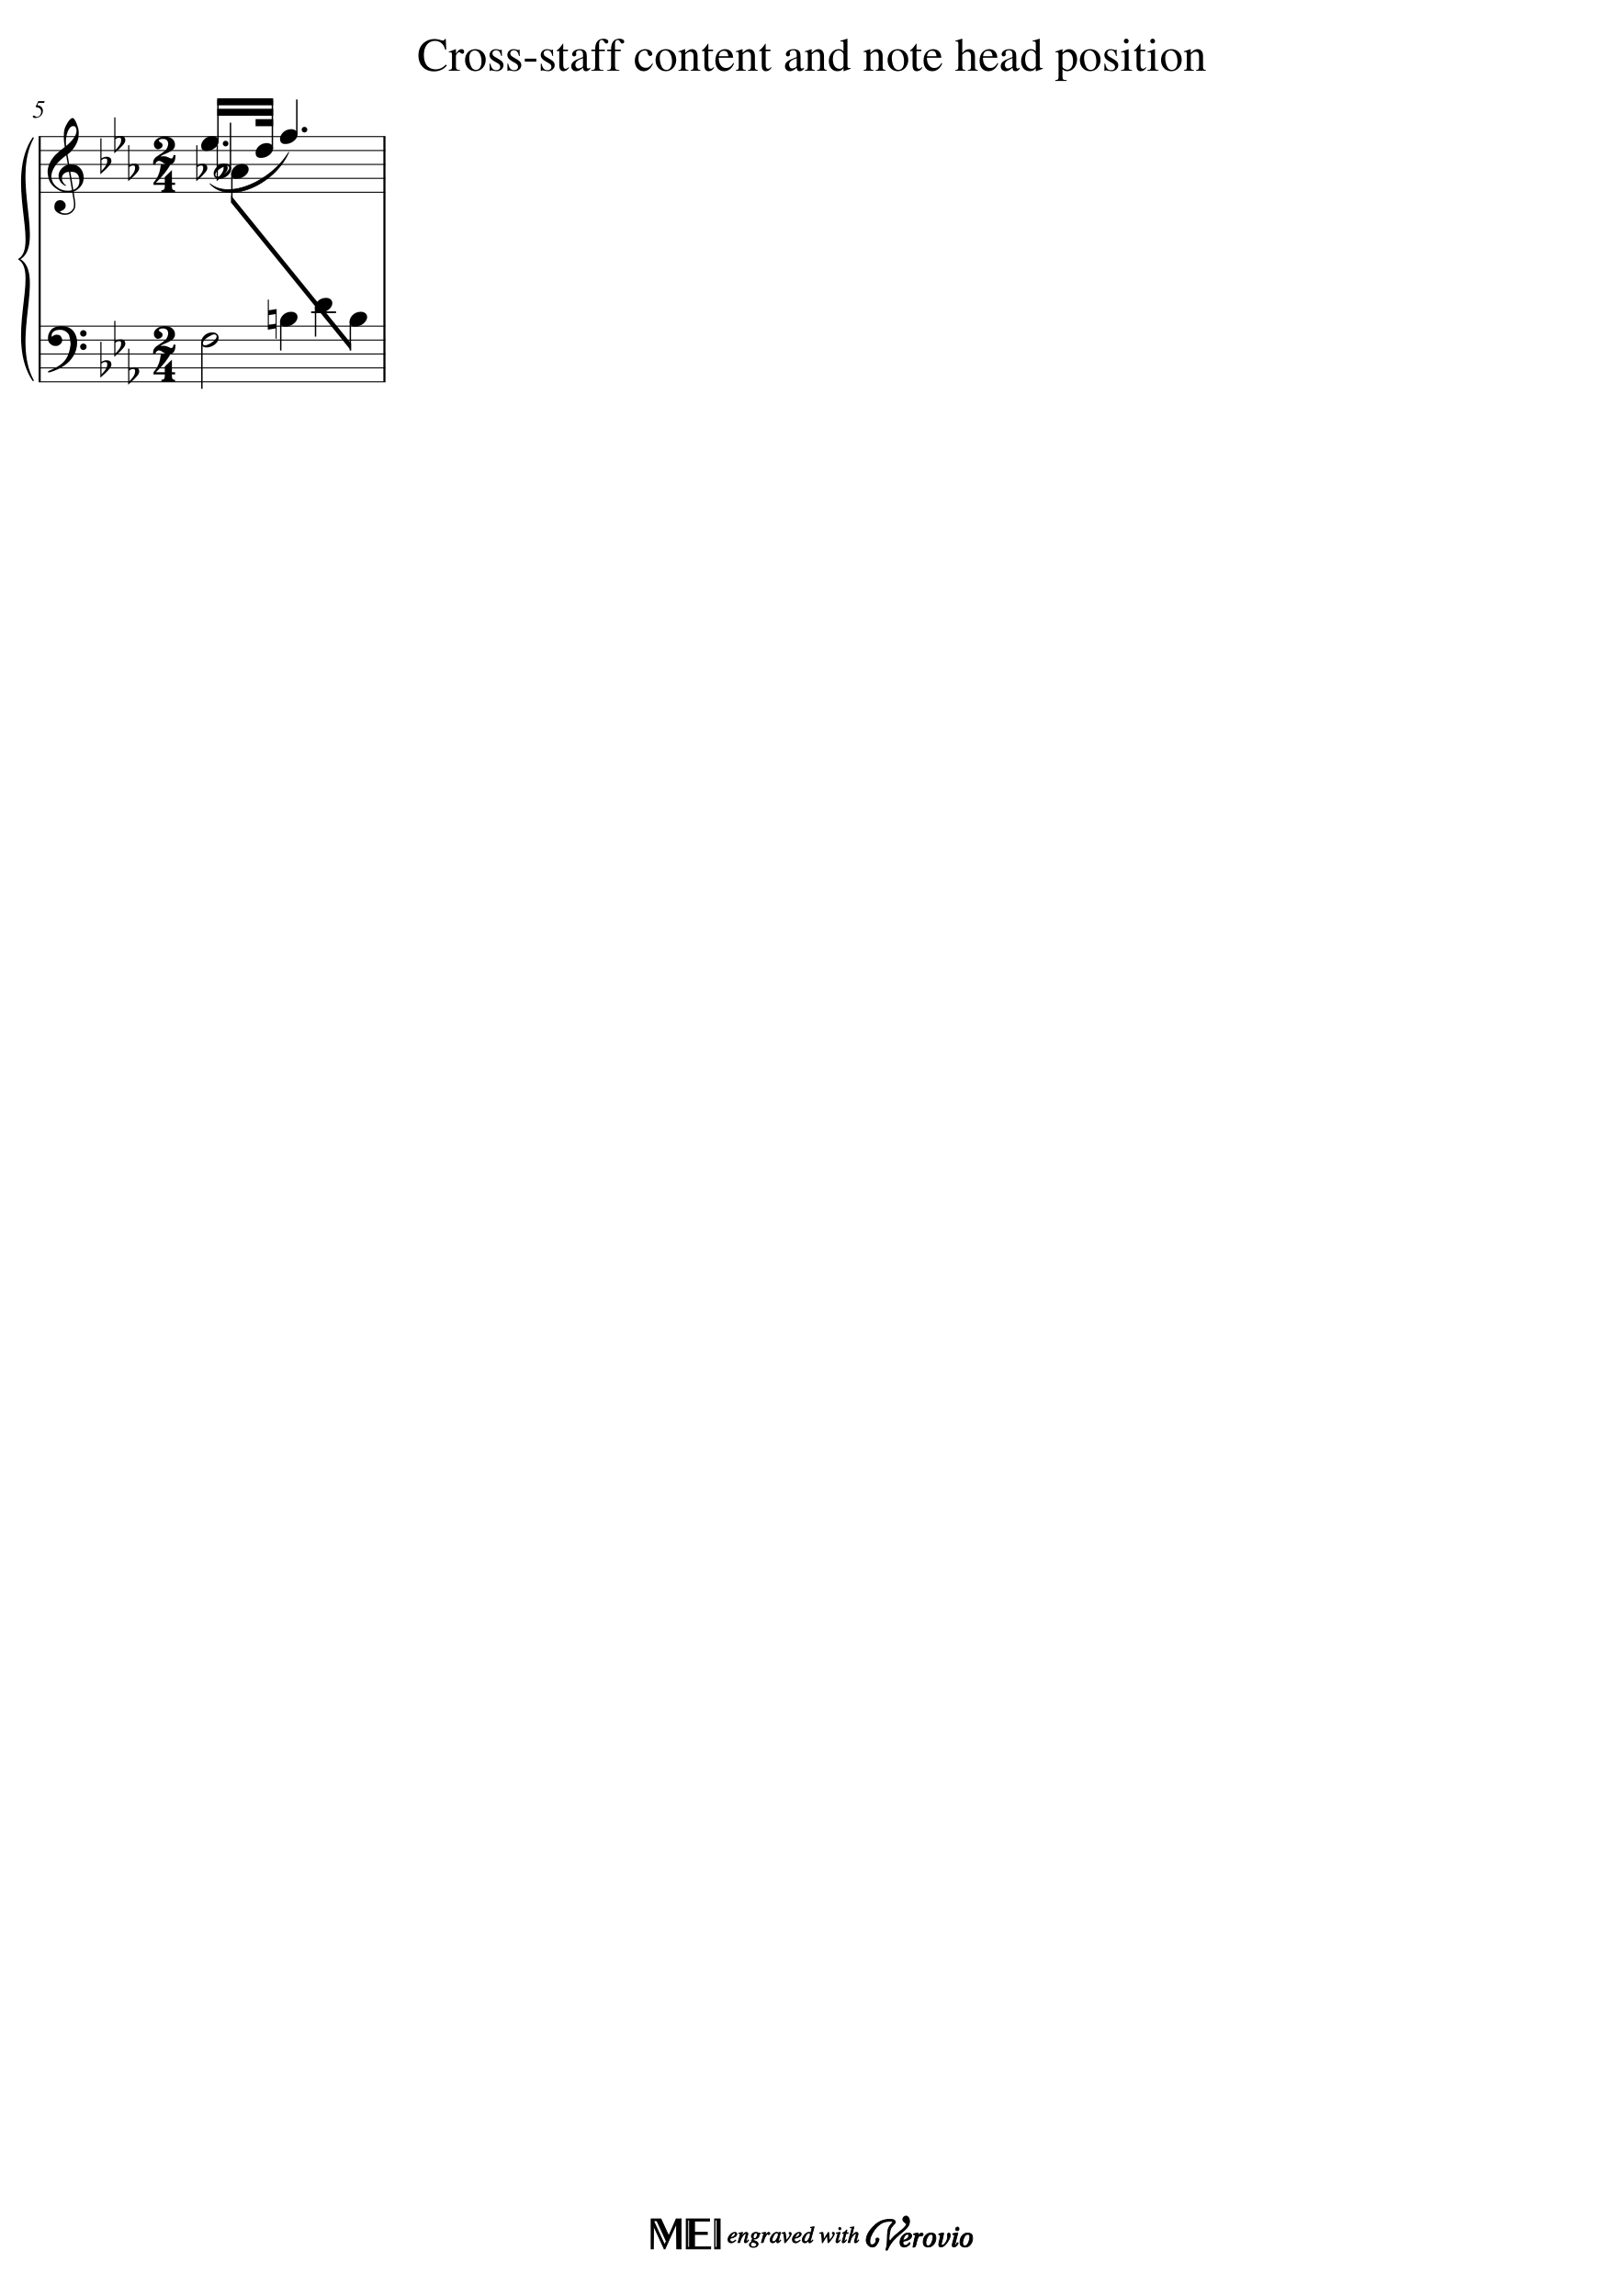
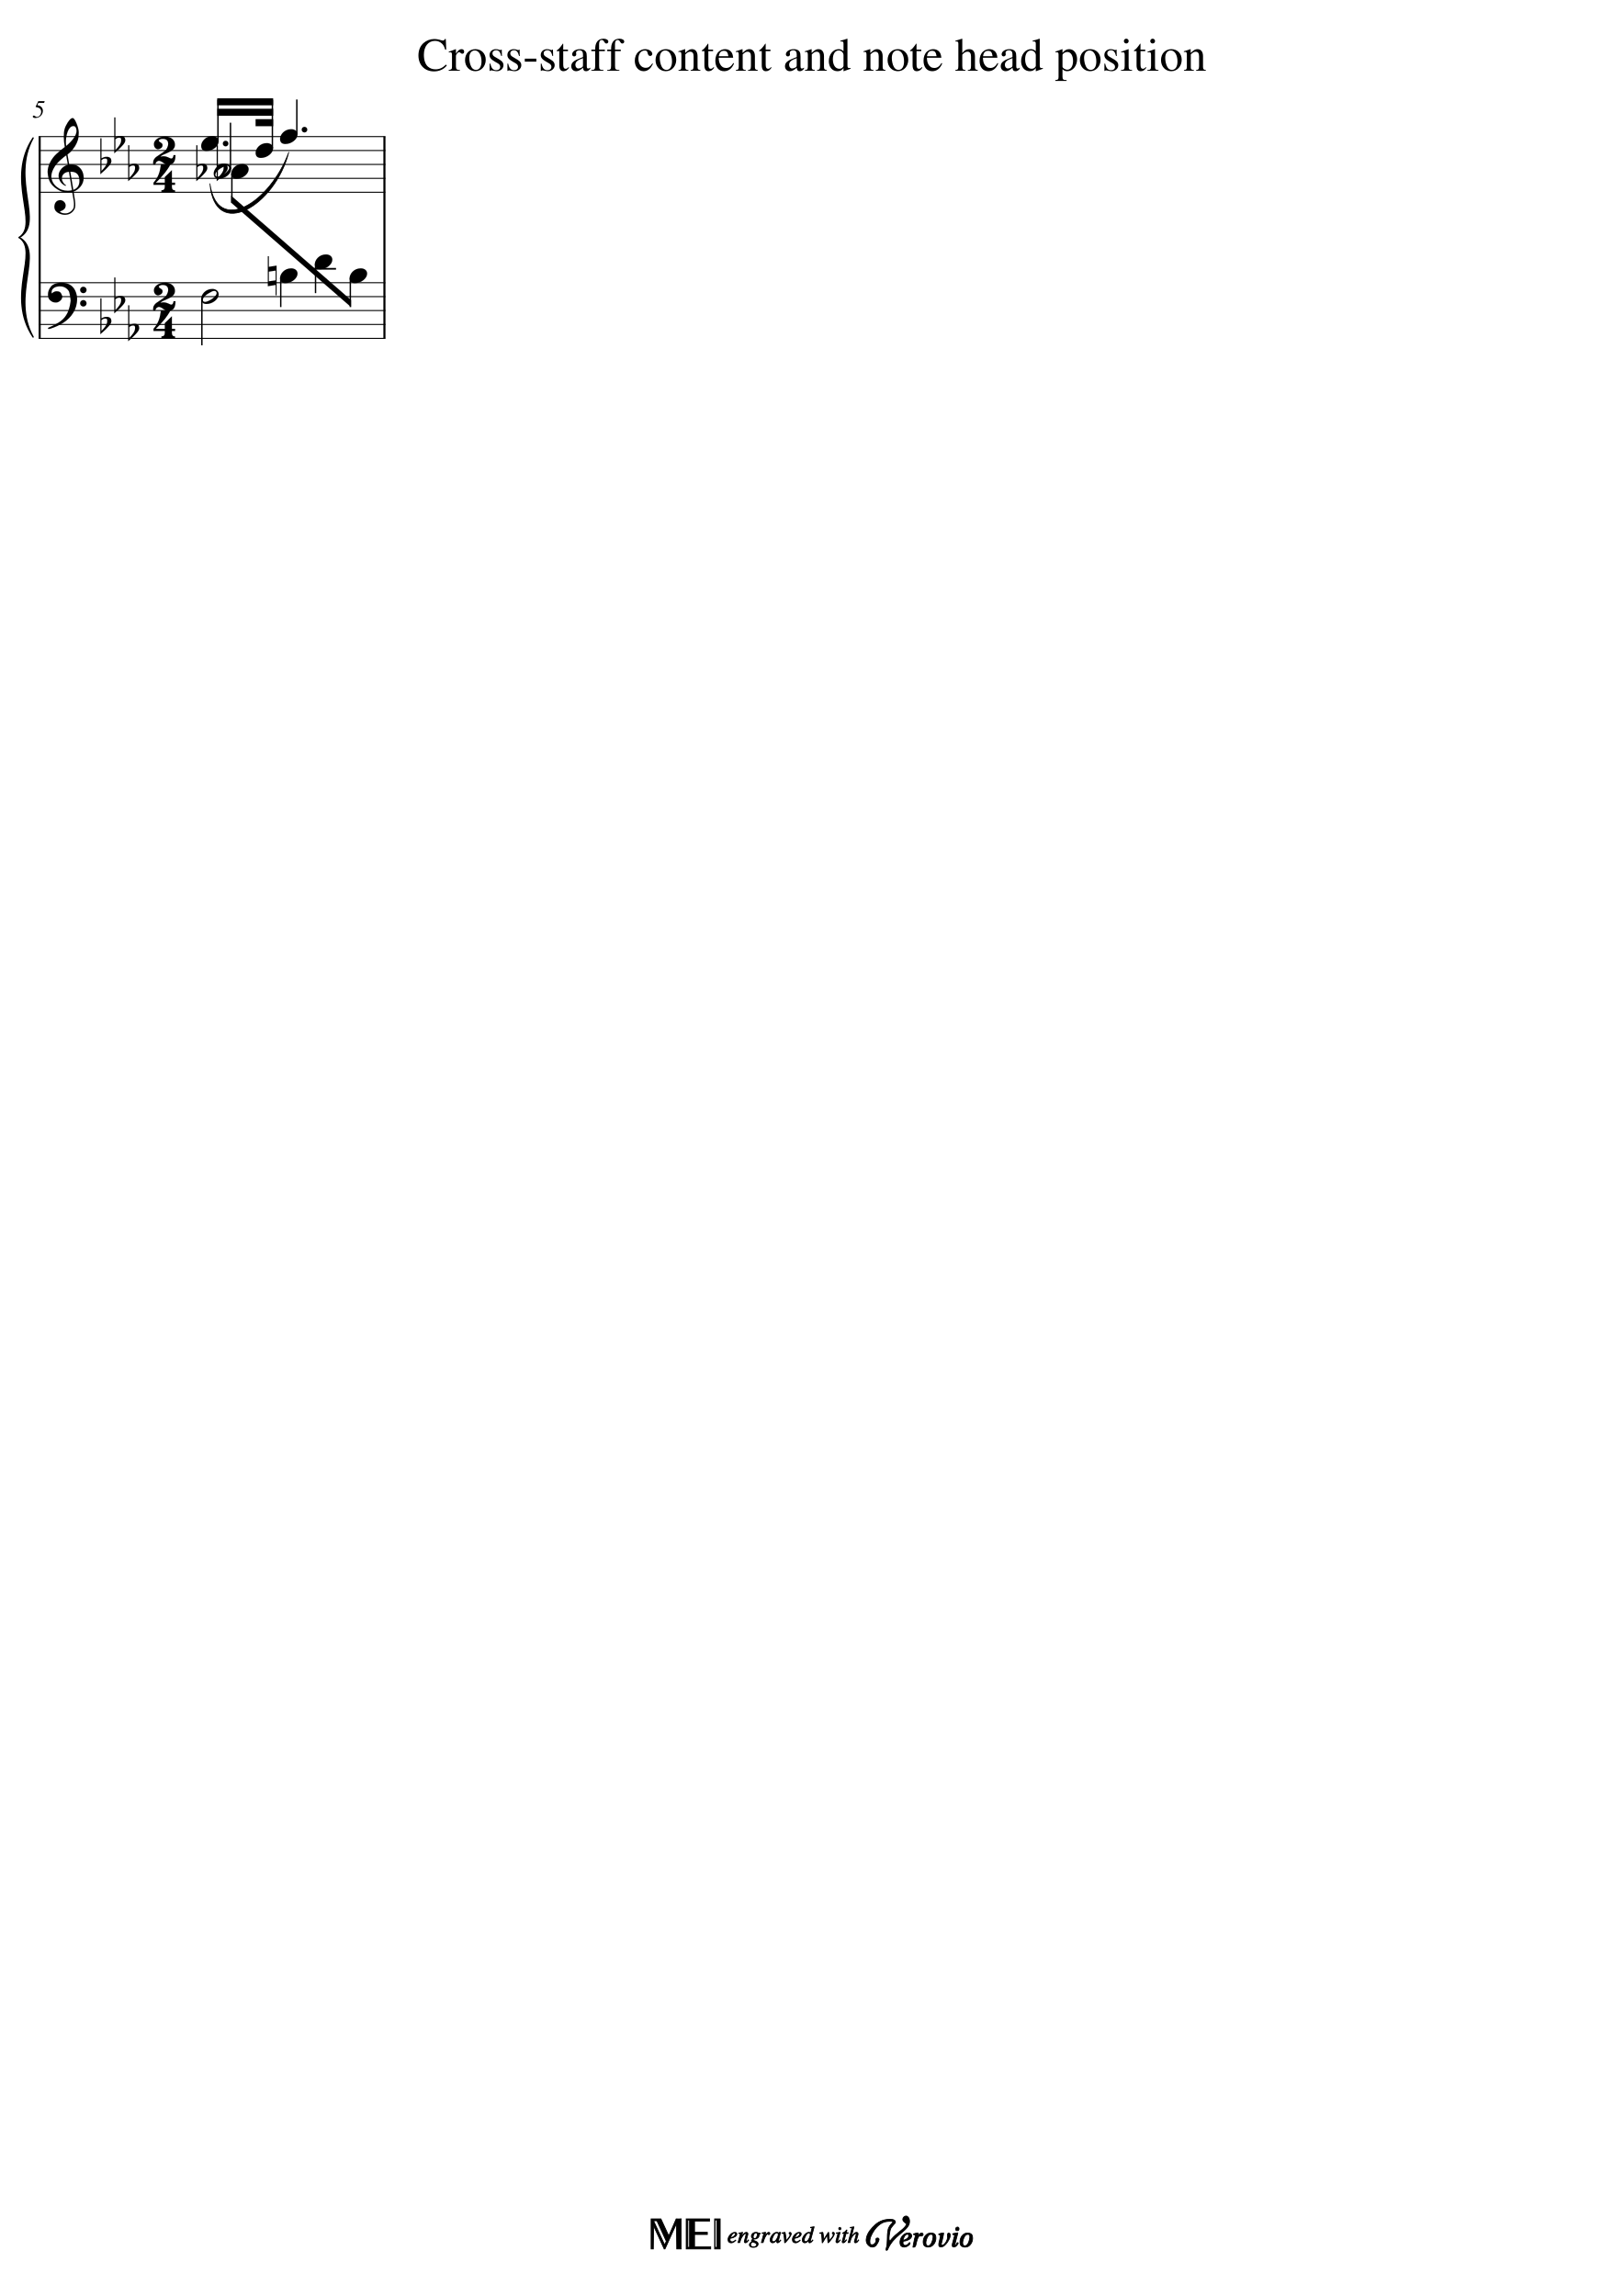
<svg xmlns="http://www.w3.org/2000/svg" xmlns:xlink="http://www.w3.org/1999/xlink" width="2100px" height="2970px" version="1.1" overflow="visible" id="docid">
  <defs>
    <g id="E050-docid">
      <path transform="scale(1,-1)" d="M441 -245c-23 -4 -48 -6 -76 -6c-59 0 -102 7 -130 20c-88 42 -150 93 -187 154c-26 44 -43 103 -48 176c0 6 -1 13 -1 19c0 54 15 111 45 170c29 57 65 106 110 148s96 85 153 127c-3 16 -8 46 -13 92c-4 43 -5 73 -5 89c0 117 16 172 69 257c34 54 64 82 89 82 c21 0 43 -30 69 -92s39 -115 41 -159v-15c0 -109 -21 -162 -67 -241c-13 -20 -63 -90 -98 -118c-13 -9 -25 -19 -37 -29l31 -181c8 1 18 2 28 2c58 0 102 -12 133 -35c59 -43 92 -104 98 -184c1 -7 1 -15 1 -22c0 -123 -87 -209 -181 -248c8 -57 17 -110 25 -162 c5 -31 6 -58 6 -80c0 -30 -5 -53 -14 -70c-35 -64 -88 -99 -158 -103c-5 0 -11 -1 -16 -1c-37 0 -72 10 -108 27c-50 24 -77 59 -80 105v11c0 29 7 55 20 76c18 28 45 42 79 44h6c49 0 93 -42 97 -87v-9c0 -51 -34 -86 -105 -106c17 -24 51 -36 102 -36c62 0 116 43 140 85 c9 16 13 41 13 74c0 20 -1 42 -5 67c-8 53 -18 106 -26 159zM461 939c-95 0 -135 -175 -135 -286c0 -24 2 -48 5 -71c50 39 92 82 127 128c40 53 60 100 60 140v8c-4 53 -22 81 -55 81h-2zM406 119l54 -326c73 25 110 78 110 161c0 7 0 15 -1 23c-7 95 -57 142 -151 142h-12 zM382 117c-72 -2 -128 -47 -128 -120v-7c2 -46 43 -99 75 -115c-3 -2 -7 -5 -10 -10c-70 33 -116 88 -123 172v11c0 68 44 126 88 159c23 17 49 29 78 36l-29 170c-21 -13 -52 -37 -92 -73c-50 -44 -86 -84 -109 -119c-45 -69 -67 -130 -67 -182v-13c5 -68 35 -127 93 -176 s125 -73 203 -73c25 0 50 3 75 9c-19 111 -36 221 -54 331z" />
    </g>
    <g id="E260-docid">
      <path transform="scale(1,-1)" d="M20 110c32 16 54 27 93 27c26 0 35 -3 54 -13c13 -7 24 -20 27 -38l4 -25c0 -28 -16 -57 -45 -89c-23 -25 -39 -44 -65 -68l-88 -79v644h20v-359zM90 106c-32 0 -48 -10 -70 -29v-194c31 31 54 59 71 84c21 32 32 59 32 84c0 9 1 16 1 20c0 14 -3 21 -11 30l-8 3z" />
    </g>
    <g id="E082-docid">
      <path transform="scale(1,-1)" d="M124 -185c-18 0 -55 -14 -65 -65h-36l-3 30c0 25 6 45 18 63c11 19 22 30 39 43l121 82l37 29c15 11 27 29 38 54c12 24 18 47 18 70c0 40 -19 88 -94 88c-25 0 -32 0 -50 -8c-14 -5 -23 -12 -26 -22c3 -9 7 -15 10 -18l24 -17c12 -7 17 -11 27 -21c5 -7 7 -16 7 -27 c0 -12 0 -57 -79 -74c-30 0 -76 26 -76 94c0 66 81 135 197 135c72 0 181 -32 181 -150c0 -53 -32 -95 -113 -133l-91 -41c-26 -11 -45 -23 -57 -37l49 7c84 0 115 -41 148 -41c20 0 33 20 39 61h35c0 -152 -68 -168 -114 -168c-17 0 -65 0 -79 7h10l-28 17 c-49 37 -69 40 -87 42z" />
    </g>
    <g id="E084-docid">
      <path transform="scale(1,-1)" d="M20 -78c84 97 114 180 134 329h170c-13 -32 -82 -132 -99 -151l-84 -97c-33 -36 -59 -63 -80 -81h162v102l127 123v-225h57v-39h-57v-34c0 -43 19 -65 57 -65v-34h-244v36c48 0 60 26 60 70v27h-203v39z" />
    </g>
    <g id="E0A4-docid">
      <path transform="scale(1,-1)" d="M0 -39c0 68 73 172 200 172c66 0 114 -37 114 -95c0 -84 -106 -171 -218 -171c-64 0 -96 30 -96 94z" />
    </g>
    <g id="E0A3-docid">
      <path transform="scale(1,-1)" d="M278 64c0 22 -17 39 -43 39c-12 0 -26 -3 -41 -10c-85 -43 -165 -94 -165 -156c5 -25 15 -32 49 -32c67 11 200 95 200 159zM0 -36c0 68 73 174 200 174c66 0 114 -39 114 -97c0 -84 -106 -173 -218 -173c-64 0 -96 32 -96 96z" />
    </g>
    <g id="E062-docid">
      <path transform="scale(1,-1)" d="M582 -120c0 32 26 58 58 58s58 -26 58 -58s-26 -58 -58 -58s-58 26 -58 58zM582 120c0 32 26 58 58 58s58 -26 58 -58s-26 -58 -58 -58s-58 26 -58 58zM158 96c51 0 73 -14 88 -49l16 -39c0 -17 -2 -30 -7 -40c-3 -11 -10 -21 -19 -31c-17 -18 -49 -43 -84 -43 c-55 0 -77 13 -112 44c-24 21 -35 55 -35 100c0 46 14 81 32 112c30 52 71 79 137 93l36 6l26 2c154 0 235 -68 274 -182c11 -32 18 -68 18 -107c0 -103 -26 -182 -68 -250c-89 -145 -234 -230 -412 -288l-30 -5c-9 0 -14 3 -14 8c3 10 5 11 10 16c35 15 70 30 96 44l78 43 c96 57 162 136 197 258c9 33 17 60 22 100c3 22 5 35 6 39c-7 69 -16 115 -23 140s-4 22 -16 40c-8 12 -19 23 -31 34c-24 21 -62 44 -118 44c-48 0 -84 -8 -113 -28c-28 -19 -42 -44 -42 -73v-16c2 -5 3 -9 4 -11c24 22 52 39 84 39z" />
    </g>
    <g id="E261-docid">
      <path transform="scale(1,-1)" d="M0 -188v539h18v-191l139 22v-533h-17v186zM18 -100l122 17v176l-122 -19v-174z" />
    </g>
  </defs>
  <style type="text/css">#docid g.ending, #docid g.fing, #docid g.reh, #docid g.tempo {font-weight:bold;}#docid g.dir, #docid g.dynam, #docid g.mNum {font-style:italic;}#docid g.label {font-weight:normal;}#docid ellipse, #docid path, #docid polygon, #docid polyline, #docid rect {stroke:currentColor}</style>
  <svg class="definition-scale" color="black" font-family="Times, serif" viewBox="0 0 21000 29700">
    <g class="page-margin" transform="translate(500, 500)">
      <g id="iJ6YNS9" class="mdiv pageMilestone" />
      <g id="j6ERYJ7" class="score pageMilestone" />
      <g id="q1JXDPYF" class="system">
-         <path d="M13 1267 L13 4439" stroke-width="27" />
+         <path d="M13 1267 L13 3877" stroke-width="27" />
        <g id="j5RNW07" class="grpSym">
-           <path d="M-72,4421 C-432,3881 18,3033 -252,2853 C81,3033 -369,3881 -72,4421" stroke-width="18" stroke-linecap="round" stroke-linejoin="round" />
-           <path d="M-72,1285 C-369,1825 81,2673 -252,2853 C18,2673 -432,1825 -72,1285" stroke-width="18" stroke-linecap="round" stroke-linejoin="round" />
+           <path d="M-72,3859 C-432,3319 18,2752 -252,2572 C81,2752 -369,3319 -72,3859" stroke-width="18" stroke-linecap="round" stroke-linejoin="round" />
+           <path d="M-72,1285 C-369,1825 81,2392 -252,2572 C18,2392 -432,1825 -72,1285" stroke-width="18" stroke-linecap="round" stroke-linejoin="round" />
        </g>
        <g id="i1N780LT" class="section systemMilestone" />
        <g id="z1XZBIJA" class="measure">
          <g id="e6C4ZMJ" class="mNum autogenerated">
            <text y="1024" text-anchor="middle" font-size="0px">
              <tspan id="fA9N9Z2" class="text">
                <tspan font-size="324px">5</tspan>
              </tspan>
            </text>
          </g>
          <g id="a12WP67W" class="staff">
            <path d="M0 1267 L4485 1267" stroke-width="13" />
            <path d="M0 1447 L4485 1447" stroke-width="13" />
            <path d="M0 1627 L4485 1627" stroke-width="13" />
            <path d="M0 1807 L4485 1807" stroke-width="13" />
            <path d="M0 1987 L4485 1987" stroke-width="13" />
            <g id="a9YC5PW" class="clef">
              <use xlink:href="#E050-docid" transform="translate(117, 1807) scale(0.72, 0.72)" />
            </g>
            <g id="c1EVLEBN" class="keySig">
              <g id="e1VZVNX5" class="keyAccid">
                <use xlink:href="#E260-docid" transform="translate(798, 1627) scale(0.72, 0.72)" />
              </g>
              <g id="gZD30MR" class="keyAccid">
                <use xlink:href="#E260-docid" transform="translate(978, 1357) scale(0.72, 0.72)" />
              </g>
              <g id="i1G6KZSQ" class="keyAccid">
                <use xlink:href="#E260-docid" transform="translate(1158, 1717) scale(0.72, 0.72)" />
              </g>
            </g>
            <g id="kE03QJK" class="meterSig">
              <use xlink:href="#E082-docid" transform="translate(1466, 1447) scale(0.72, 0.72)" />
              <use xlink:href="#E084-docid" transform="translate(1471, 1807) scale(0.72, 0.72)" />
            </g>
            <g id="b4Y5DFV" class="layer">
              <g id="cNFAQML" class="beam">
                <polygon points="2310,772 3032,772 3032,862 2310,862" />
                <polygon points="2310,907 3032,907 3032,997 2310,997" />
                <polygon points="2806,1042 3032,1042 3032,1132 2806,1132" />
                <g id="note-000000167757583" class="note">
                  <g class="notehead">
                    <use xlink:href="#E0A4-docid" transform="translate(2102, 1357) scale(0.72, 0.72)" />
                  </g>
                  <g id="nYOSRMB" class="dots">
                    <ellipse cx="2418" cy="1357" rx="36" ry="36" />
                  </g>
                  <g id="mMRH0VO" class="stem">
                    <path d="M2319 1329 L2319 790" stroke-width="18" />
                  </g>
                  <g id="e36A7UB" class="accid" />
                </g>
                <g id="fW4SW7P" class="note">
                  <g class="notehead">
                    <use xlink:href="#E0A4-docid" transform="translate(2806, 1447) scale(0.72, 0.72)" />
                  </g>
                  <g id="o1HHM1JI" class="stem">
                    <path d="M3023 1419 L3023 790" stroke-width="18" />
                  </g>
                  <g id="g17JWEWV" class="accid" />
                </g>
              </g>
              <g id="note-000000110649015" class="note">
                <g class="notehead">
                  <use xlink:href="#E0A4-docid" transform="translate(3122, 1267) scale(0.72, 0.72)" />
                </g>
                <g id="qEDENPO" class="dots">
                  <ellipse cx="3438" cy="1177" rx="36" ry="36" />
                </g>
                <g id="p1CAQXBX" class="stem">
                  <path d="M3339 1239 L3339 787" stroke-width="18" />
                </g>
                <g id="iEPNT2P" class="accid" />
              </g>
            </g>
            <g id="j180F7IU" class="layer">
              <g id="k1JVOWO3" class="note">
                <g class="notehead">
                  <use xlink:href="#E0A3-docid" transform="translate(2264, 1717) scale(0.72, 0.72)" />
                </g>
                <g id="rUNE3HG" class="stem">
                  <path d="M2481 1689 L2481 1087" stroke-width="18" />
                </g>
                <g id="l168SLSU" class="accid">
                  <use xlink:href="#E260-docid" transform="translate(2039, 1717) scale(0.72, 0.72)" />
                </g>
              </g>
            </g>
          </g>
          <g id="m1I1R6XU" class="staff">
-             <path d="M0 3719 L4485 3719" stroke-width="13" />
-             <path d="M0 3899 L4485 3899" stroke-width="13" />
-             <path d="M0 4079 L4485 4079" stroke-width="13" />
-             <path d="M0 4259 L4485 4259" stroke-width="13" />
-             <path d="M0 4439 L4485 4439" stroke-width="13" />
+             <path d="M0 3157 L4485 3157" stroke-width="13" />
+             <path d="M0 3337 L4485 3337" stroke-width="13" />
+             <path d="M0 3517 L4485 3517" stroke-width="13" />
+             <path d="M0 3697 L4485 3697" stroke-width="13" />
+             <path d="M0 3877 L4485 3877" stroke-width="13" />
            <g id="mJG3GMO" class="clef">
-               <use xlink:href="#E062-docid" transform="translate(117, 3899) scale(0.72, 0.72)" />
+               <use xlink:href="#E062-docid" transform="translate(117, 3337) scale(0.72, 0.72)" />
            </g>
            <g id="o11PDV7X" class="keySig">
              <g id="qXB0BT4" class="keyAccid">
-                 <use xlink:href="#E260-docid" transform="translate(798, 4259) scale(0.72, 0.72)" />
+                 <use xlink:href="#E260-docid" transform="translate(798, 3697) scale(0.72, 0.72)" />
              </g>
              <g id="s11Q0MIK" class="keyAccid">
-                 <use xlink:href="#E260-docid" transform="translate(978, 3989) scale(0.72, 0.72)" />
+                 <use xlink:href="#E260-docid" transform="translate(978, 3427) scale(0.72, 0.72)" />
              </g>
              <g id="u16V2W0S" class="keyAccid">
-                 <use xlink:href="#E260-docid" transform="translate(1158, 4349) scale(0.72, 0.72)" />
+                 <use xlink:href="#E260-docid" transform="translate(1158, 3787) scale(0.72, 0.72)" />
              </g>
            </g>
            <g id="w15E2U6N" class="meterSig">
-               <use xlink:href="#E082-docid" transform="translate(1466, 3899) scale(0.72, 0.72)" />
-               <use xlink:href="#E084-docid" transform="translate(1471, 4259) scale(0.72, 0.72)" />
+               <use xlink:href="#E082-docid" transform="translate(1466, 3337) scale(0.72, 0.72)" />
+               <use xlink:href="#E084-docid" transform="translate(1471, 3697) scale(0.72, 0.72)" />
            </g>
            <g class="ledgerLines above">
-               <path d="M3524 3539 L3846 3539" stroke-width="22" />
+               <path d="M3524 2977 L3846 2977" stroke-width="22" />
            </g>
            <g id="n3L1BSY" class="layer">
              <g id="oYFJ0C6" class="beam">
-                 <polygon points="2490,2032 4040,3944 4040,4034 2490,2122" />
+                 <polygon points="2490,2032 4040,3382 4040,3472 2490,2122" />
                <g id="p6KLLMO" class="note">
                  <g class="notehead">
                    <use xlink:href="#E0A4-docid" transform="translate(2490, 1717) scale(0.72, 0.72)" />
                  </g>
                  <g id="s1SW5LIP" class="stem">
                    <path d="M2499 1745 L2499 2122" stroke-width="18" />
                  </g>
                  <g id="q4CA8UL" class="accid">
                    <use xlink:href="#E260-docid" transform="translate(2303, 1717) scale(0.72, 0.72)" />
                  </g>
                </g>
                <g id="r10DL3CR" class="note">
                  <g class="notehead">
-                     <use xlink:href="#E0A4-docid" transform="translate(3122, 3629) scale(0.72, 0.72)" />
+                     <use xlink:href="#E0A4-docid" transform="translate(3122, 3067) scale(0.72, 0.72)" />
                  </g>
                  <g id="tPEE0OP" class="stem">
-                     <path d="M3131 3657 L3131 4034" stroke-width="18" />
+                     <path d="M3131 3095 L3131 3472" stroke-width="18" />
                  </g>
                  <g id="s1IC15RP" class="accid">
-                     <use xlink:href="#E261-docid" transform="translate(2964, 3629) scale(0.72, 0.72)" />
+                     <use xlink:href="#E261-docid" transform="translate(2964, 3067) scale(0.72, 0.72)" />
                  </g>
                </g>
                <g id="tBZ62SV" class="note">
                  <g class="notehead">
-                     <use xlink:href="#E0A4-docid" transform="translate(3572, 3449) scale(0.72, 0.72)" />
+                     <use xlink:href="#E0A4-docid" transform="translate(3572, 2887) scale(0.72, 0.72)" />
                  </g>
                  <g id="uL0P3Y6" class="stem">
-                     <path d="M3581 3477 L3581 3854" stroke-width="18" />
+                     <path d="M3581 2915 L3581 3292" stroke-width="18" />
                  </g>
                  <g id="uW4WKQ" class="accid" />
                </g>
                <g id="vLC6GUE" class="note">
                  <g class="notehead">
-                     <use xlink:href="#E0A4-docid" transform="translate(4022, 3629) scale(0.72, 0.72)" />
+                     <use xlink:href="#E0A4-docid" transform="translate(4022, 3067) scale(0.72, 0.72)" />
                  </g>
                  <g id="vPKGJXZ" class="stem">
-                     <path d="M4031 3657 L4031 4034" stroke-width="18" />
+                     <path d="M4031 3095 L4031 3472" stroke-width="18" />
                  </g>
                  <g id="w1KCUVGJ" class="accid" />
                </g>
              </g>
            </g>
            <g id="xGUU4JQ" class="layer">
              <g id="yAUW6TF" class="note">
                <g class="notehead">
-                   <use xlink:href="#E0A3-docid" transform="translate(2102, 3899) scale(0.72, 0.72)" />
+                   <use xlink:href="#E0A3-docid" transform="translate(2102, 3337) scale(0.72, 0.72)" />
                </g>
                <g id="wGMJNIQ" class="stem">
-                   <path d="M2111 3924 L2111 4529" stroke-width="18" />
+                   <path d="M2111 3362 L2111 3967" stroke-width="18" />
                </g>
                <g id="z14DBQNG" class="accid" />
              </g>
            </g>
          </g>
          <g id="a1QJ4FU1" class="slur">
-             <path d="M2215,1876 C2465,2083 3003,1845 3235,1469 C3049,1895 2453,2149 2215,1876" stroke-width="9" stroke-linecap="round" stroke-linejoin="round" />
+             <path d="M2215,1876 C2312,2551 2996,2121 3235,1469 C3058,2169 2278,2621 2215,1876" stroke-width="9" stroke-linecap="round" stroke-linejoin="round" />
          </g>
          <g id="y16753K6" class="barLine">
            <path d="M4472 1267 L4472 1987" stroke-width="27" />
-             <path d="M4472 3719 L4472 4439" stroke-width="27" />
-             <path d="M4472 1987 L4472 3719" stroke-width="27" />
+             <path d="M4472 3157 L4472 3877" stroke-width="27" />
+             <path d="M4472 1987 L4472 3157" stroke-width="27" />
          </g>
        </g>
        <g id="kOVASEE" class="systemMilestoneEnd i1N780LT" />
      </g>
      <g id="l1I7OPR1" class="pageMilestoneEnd j6ERYJ7" />
      <g id="m81K135" class="pageMilestoneEnd iJ6YNS9" />
      <g id="t1YD0KSR" class="pgHead autogenerated">
        <text font-size="0px">
          <tspan id="u1XWY667" class="rend" x="10000" y="415" text-anchor="middle">
            <tspan id="vE1WURA" class="rend">
              <tspan id="wK8FJ60" class="text">
                <tspan font-size="607px">Cross-staff content and note head position</tspan>
              </tspan>
            </tspan>
          </tspan>
        </text>
      </g>
      <g id="n2N7U24" class="pgFoot autogenerated">
        <g id="o1FK4NGH" class="fig">
          <g class="svg" transform="translate(7750, 28099) scale(10, 10)">
            <g>
              <path fill="#000000" d="M 17.113,49.265 V 10.368 h 12.697 c 3.289,7.337 6.713,14.61 10.127,21.889 3.42,-7.485 6.256,-14.205 9.589,-21.91 2.436,0.104 4.317,0.085 6.484,-0.058 V 49.264 H 50.274 C 50.145,38.356 50.016,27.448 49.887,16.54 45.003,27.315 39.967,38.434 35.084,49.209 34.679,49.344 34.427,49.136 34.022,49.271 29.466,39.331 24.91,29.391 20.354,19.451 20.224,29.389 20.095,39.327 19.965,49.264 H 17.113 Z M 36.754,39.325 C 32.721,30.513 28.688,21.701 24.655,12.889 22.531,12.751 22.657,12.71 20.714,12.814 v 0.966 c 4.613,9.998 9.609,20.749 13.873,30.082 0.722,-1.513 1.445,-3.025 2.167,-4.538 z m 25.738,9.94 c 0,-12.966 0,-25.931 0,-38.897 10.084,0 20.169,0 30.253,0 0,0.96 0,1.921 0,2.881 -6.483,0 -12.966,0 -19.448,0 0,4.802 0,9.604 0,14.406 5.522,0 11.045,0 16.567,0 0,0.96 0,1.921 0,2.881 -5.522,0 -11.045,0 -16.567,0 0,5.282 0,10.565 0,15.847 6.963,0 13.926,0 20.889,0 0,0.96 0,1.921 0,2.881 -10.565,0 -21.129,0 -31.694,0 z m 4.322,-2.161 c 0,-11.765 0,-23.53 0,-35.295 -0.72,0 -1.441,0 -2.161,0 0,11.765 0,23.53 0,35.295 0.72,0 1.441,0 2.161,0 z m 32.414,2.161 c 0,-12.966 0,-25.931 0,-38.897 2.401,0 4.802,0 7.203,0 0,12.966 0,25.931 0,38.897 -2.401,0 -4.802,0 -7.203,0 z m 2.881,-2.161 c 0,-11.765 0,-23.53 0,-35.295 -0.72,0 -1.441,0 -2.161,0 0,11.765 0,23.53 0,35.295 0.72,0 1.441,0 2.161,0 z" />
              <path fill="#000000" d="m 346.3,6.7 c -3.1,0.5 -4.9,4.4 -2.7,6.8 1.2,1.4 2.7,2.4 4.1,3.5 -2.4,5.3 -7.7,8.3 -11.9,12.1 -3.7,2.8 -7,6.2 -9.7,9.9 -2.2,-0.8 -0.915,-7.719 -0.627,-9.5 0.288,-1.781 0.727,-6.4 2.927,-8.7 1.3,-1.9 3,-3.5 4.5,-5.2 1.2,-3.4 -3.2,-4.9 -5.8,-4.6 -7.3,-0.5 -14.6,2 -20,6.8 -5,4.6 -10,10.1 -11.5,17 -0.9,3.5 -0.2,7.5 2.8,9.9 2.5,2.8 7.4,2.9 9.8,-0.2 1.7,-2.3 3.2,-4.8 3.8,-7.6 -0.1,-2.6 -4.4,-2.3 -4.3,0.2 1.2,2.4 -0.9,4.7 -2.7,6.2 -1.7,0.9 -4.7,0.7 -4.8,-1.7 -1,-5.8 2.1,-11.3 5.2,-16.1 4,-5.8 9.8,-11.2 17.2,-11.8 1.6,0 8.1,-1.2 6.8,1.4 -2.8,2.8 -5.6,6.1 -6,10.3 -1.6,7.7 0.1,15.7 -2.3,23.2 -1.1,3.9 2,2.6 2.5,0.2 3.3,-7.4 8.9,-13.4 15.1,-18.5 4.2,-3.9 9.5,-7.1 11.9,-12.6 1.3,-3.6 1.2,-9 -2.7,-10.9 -0.504,-0.177 -1.07,-0.165 -1.6,-0.1 z m 66,14.5 c -2,0.8 -1.8,4.9 0.8,4.4 3.4,0.4 2.9,-6.2 -0.8,-4.4 z m 0.6,7.3 c -1.3,0.5 -7.6,0.5 -5.4,2.2 4,-0.3 0.7,4.5 0.6,6.7 -0.4,2.9 -2.4,5.9 -1.2,8.8 2.7,1.7 5.6,-0.8 6.8,-3.2 1.6,-1.4 -0.5,-3 -1.2,-0.9 -0.4,0.8 -2.4,3.5 -2.6,1.8 1.1,-5 2.7,-9.9 3.9,-14.9 l -0.1,-0.5 h -0.9 z m -65.1,0.2 c -6.5,1.6 -10.5,9.5 -8.2,15.7 2.1,3.4 7.4,2.9 10.1,0.4 2,-0.2 3.6,-5.3 1,-3.4 -1.4,2 -4,4.2 -6.5,2.8 -2.2,-1.9 -1.9,-5.7 1.7,-5.3 3.1,-0.9 6.9,-2.1 8.1,-5.5 0.9,-2.7 -1.6,-5.2 -4.3,-4.8 h -1.1 -0.7 z m 13.6,0 c -2.2,0 -8.5,1.8 -2.9,2.3 0.9,1.9 -1,4.9 -1.1,7.2 -0.5,2.9 -1.4,5.7 -1.7,8.7 3.7,0.7 3.8,-2.6 4.4,-5.3 0.9,-3.3 1.6,-7 4.1,-9.5 2.4,1.6 6.8,-0.7 3.7,-3.4 -2.9,-0.5 -4.8,2.4 -6.2,4.3 0,-1.2 2.4,-5 -0.2,-4.3 z m 15.8,0 c -6.4,1.3 -9.6,9.1 -7.7,14.9 1.9,4 7.7,3.9 11,1.7 4.1,-3 6,-8.9 4.4,-13.7 -1.3,-3 -4.8,-3.2 -7.6,-3 z m 17,0 c -2.3,0 -8.8,1.9 -3,2.4 0.4,2.5 -1,5.7 -1.4,8.4 -0.7,2.4 -1.8,7.5 2.1,7.2 3.8,-0.1 6.5,-3.5 8.5,-6.3 2,-3.2 4.5,-7 3.3,-10.9 -3.7,-3 -3.6,2.6 -3.1,5.1 -0.7,3.8 -2.7,7.9 -6.2,9.8 -3.6,0.6 -1,-4.3 -0.8,-6.1 0.6,-3.2 1.6,-6.3 1.9,-9.5 h -1.1 z m 30.6,0 c -6.3,1.2 -9.5,8.9 -7.8,14.7 1.5,4 7.2,4.2 10.5,2.4 4.6,-2.8 6.6,-9.3 4.8,-14.3 -1.4,-2.8 -4.8,-3 -7.5,-2.8 z m -75.4,1.7 c 2.1,1.5 0.2,4.7 -1.6,5.7 -1.1,0.4 -5.5,3.4 -4.6,0.7 0.8,-2.7 2.2,-6.2 5.3,-6.6 l 0.9,0.1 z m 30.8,0 c 2.6,1.5 1.3,5.2 0.8,7.6 -0.8,2.7 -1.9,5.9 -4.7,7.1 -5.1,0.8 -4,-5.8 -2.8,-8.8 1,-2.8 3,-6.8 6.7,-5.8 z m 47.1,-0.1 c 2.9,0.7 2,4.7 1.5,6.8 -0.7,3 -1.8,6.7 -5,8 -4.7,0.8 -4,-5.1 -3,-7.9 0.9,-3 2.7,-7.3 6.5,-6.8 z" />
              <g>
                <path d="m 116.566,37.118 q 0,-3.252 2.93,-6.299 2.9,-3.047 5.991,-3.047 1.143,0 1.816,0.527 0.674,0.527 0.674,1.567 0,2.109 -2.476,3.618 -2.461,1.494 -5.186,1.831 l -0.835,0.103 q -0.19,0.601 -0.264,0.967 -0.073,0.352 -0.073,0.894 0,1.289 0.835,2.007 0.85,0.718 2.007,0.718 1.099,0 2.329,-0.732 0.703,-0.425 2.036,-1.523 l 0.381,0.337 q -0.659,0.835 -1.89,1.714 -2.183,1.567 -4.38,1.567 -1.553,0 -2.725,-1.099 -1.172,-1.099 -1.172,-3.149 z m 3.12,-2.358 q 2.798,-0.41 4.556,-1.963 Q 126,31.229 126,29.691 q 0,-0.557 -0.264,-0.879 -0.264,-0.337 -0.776,-0.337 -0.952,0 -1.875,0.82 -0.908,0.806 -1.641,1.831 -0.776,1.201 -1.23,2.3 -0.249,0.586 -0.527,1.333 z" />
                <path d="m 129.472,41 2.534,-9.053 q 0.322,-1.143 0.366,-1.377 0.059,-0.249 0.059,-0.527 0,-0.425 -0.249,-0.659 -0.234,-0.249 -0.938,-0.249 -0.176,0 -0.352,0.029 -0.161,0.015 -0.366,0.044 v -0.498 q 0.952,-0.146 1.348,-0.22 0.41,-0.073 0.879,-0.176 l 2.622,-0.571 q 0.088,0.059 0.117,0.132 l -1.948,6.299 q 1.787,-2.739 2.988,-4.072 2.109,-2.358 3.779,-2.358 0.645,0 1.113,0.249 0.894,0.483 0.894,1.743 0,0.352 -0.073,0.732 -0.073,0.381 -0.19,0.82 l -1.919,7.017 q -0.059,0.22 -0.132,0.542 -0.073,0.308 -0.073,0.439 0,0.22 0.103,0.396 0.103,0.176 0.337,0.176 0.381,0 0.879,-0.439 0.498,-0.454 1.626,-1.919 l 0.425,0.381 q -1.201,1.626 -1.904,2.285 -1.201,1.157 -2.3,1.157 -0.498,0 -0.967,-0.322 -0.454,-0.337 -0.454,-1.201 0,-0.249 0.029,-0.527 0.044,-0.278 0.103,-0.483 l 1.846,-7.119 q 0.146,-0.586 0.19,-0.952 0.059,-0.381 0.059,-0.542 0,-0.352 -0.176,-0.601 -0.161,-0.264 -0.586,-0.264 -1.099,0 -2.769,1.992 -0.981,1.187 -1.992,2.827 -0.776,1.274 -1.23,2.49 Q 132.709,37.821 131.742,41 Z" />
                <path d="m 149.13,33.5 q 0,0.908 0.278,1.45 0.469,0.894 1.685,0.894 1.318,0 2.344,-1.67 1.04,-1.685 1.04,-3.706 0,-0.967 -0.425,-1.509 -0.425,-0.557 -1.274,-0.557 -1.641,0 -2.651,1.743 -0.996,1.743 -0.996,3.354 z m 0.513,13.066 q 1.743,0 2.886,-0.835 1.157,-0.835 1.157,-1.992 0,-0.879 -0.601,-1.479 -0.322,-0.322 -1.04,-0.688 -0.601,-0.293 -2.036,-0.835 -1.421,-0.557 -1.641,-0.557 -0.381,0 -1.479,1.011 -1.099,1.025 -1.099,2.314 0,1.948 1.685,2.681 0.879,0.381 2.168,0.381 z m -5.479,-2.681 q 0,-1.099 0.835,-2.095 0.85,-0.981 2.681,-1.963 -0.366,-0.234 -0.601,-0.483 -0.234,-0.264 -0.234,-0.688 0,-0.601 0.835,-1.377 0.469,-0.439 1.523,-1.157 -0.938,-0.352 -1.611,-0.996 -0.82,-0.864 -0.82,-2.241 0,-2.212 1.729,-3.677 1.729,-1.465 4.277,-1.465 1.333,0 2.256,0.425 0.923,0.41 1.084,0.688 h 1.978 v 1.172 h -1.494 q 0.088,0.322 0.132,0.586 0.044,0.264 0.044,0.747 0,2.373 -1.846,3.735 -1.831,1.362 -3.955,1.362 -0.22,0 -0.41,-0.015 -0.19,-0.029 -0.469,-0.088 -0.22,0 -0.601,0.425 -0.396,0.425 -0.396,0.762 0,0.498 3.223,1.699 3.208,1.216 3.208,3.56 0,1.758 -1.611,3.076 -1.611,1.333 -4.863,1.333 -2.256,0 -3.574,-0.967 -1.318,-0.967 -1.318,-2.358 z" />
                <path d="m 165.038,27.67 q 0.132,0 0.176,0.088 0.059,0.073 0.059,0.176 -0.015,0.146 -0.029,0.22 l -1.465,5.669 0.322,-0.63 q 1.055,-2.065 2.461,-3.765 1.421,-1.714 2.695,-1.714 0.688,0 1.055,0.454 0.381,0.454 0.381,1.04 0,0.659 -0.381,1.099 -0.366,0.425 -1.025,0.425 -0.454,0 -0.688,-0.176 -0.234,-0.176 -0.366,-0.41 l -0.176,-0.322 q -0.059,-0.088 -0.146,-0.132 -0.073,-0.059 -0.19,-0.059 -0.571,0 -1.655,1.597 -1.069,1.597 -1.919,3.457 -0.513,1.128 -1.143,2.988 Q 162.606,38.847 161.947,41 h -2.256 l 2.432,-8.818 q 0.205,-0.762 0.322,-1.362 0.132,-0.601 0.132,-0.981 0,-0.439 -0.22,-0.674 -0.22,-0.234 -0.762,-0.234 -0.176,0 -0.439,0.029 -0.264,0.029 -0.63,0.073 v -0.483 l 0.586,-0.117 q 1.143,-0.234 2.49,-0.498 1.362,-0.264 1.436,-0.264 z" />
                <path d="m 181.518,30.424 q 0,-1.055 -0.483,-1.553 -0.483,-0.498 -1.172,-0.498 -2.388,0 -4.438,3.662 -1.802,3.223 -1.802,5.552 0,1.172 0.498,1.714 0.513,0.527 1.26,0.527 2.212,0 4.263,-3.56 1.875,-3.237 1.875,-5.845 z m -1.831,-2.71 q 1.157,0 1.787,0.601 0.337,0.322 0.527,0.85 l 0.073,0.205 0.322,-1.113 q 0.059,-0.19 0.103,-0.249 0.044,-0.073 0.205,-0.088 l 1.655,-0.19 q 0.132,0 0.146,0.059 0.029,0.044 0,0.176 -0.059,0.19 -0.088,0.308 -0.029,0.103 -0.088,0.308 l -1.348,5.244 q -0.439,1.714 -0.747,2.959 -0.542,2.256 -0.542,2.578 0,0.205 0.103,0.308 0.117,0.088 0.278,0.088 0.132,0 0.278,-0.088 0.161,-0.088 0.381,-0.264 l 0.249,-0.205 q 0.117,-0.103 0.264,-0.234 0.146,-0.146 0.352,-0.352 l 0.908,-0.938 0.352,0.308 q -1.523,1.948 -2.446,2.651 -0.923,0.688 -1.758,0.688 -0.542,0 -0.85,-0.381 -0.293,-0.381 -0.293,-0.952 0,-0.527 0.19,-1.509 0.205,-0.996 0.396,-1.67 -0.264,0.439 -0.894,1.289 -0.615,0.835 -1.523,1.626 -1.069,0.952 -2.051,1.348 -0.762,0.264 -1.465,0.264 -1.187,0 -2.153,-0.967 -0.967,-0.981 -0.967,-2.769 0,-3.076 2.754,-6.416 2.842,-3.472 5.889,-3.472 z" />
                <path d="m 196.664,27.772 q 0.82,0 1.26,0.586 0.439,0.586 0.439,1.333 0,1.978 -3.911,6.929 -3.706,4.702 -4.438,4.702 -0.22,0 -0.293,-0.601 -0.044,-0.337 -0.044,-1.143 0,-0.981 -0.19,-3.325 -0.19,-2.344 -0.366,-3.472 -0.366,-2.476 -0.718,-3.193 -0.352,-0.718 -1.333,-0.718 -0.161,0 -0.381,0.015 -0.205,0.015 -0.483,0.044 v -0.381 q 0.439,-0.088 1.846,-0.396 1.406,-0.308 1.494,-0.337 l 0.483,-0.146 q 0.205,-0.059 0.322,0.234 0.117,0.278 0.293,1.055 0.557,2.549 0.835,5.024 0.176,1.538 0.352,4.556 l 0.483,-0.513 q 1.509,-1.597 3.018,-3.794 1.509,-2.197 1.509,-3.105 0,-0.454 -0.659,-1.084 -0.659,-0.645 -0.659,-1.172 0,-0.483 0.322,-0.791 0.337,-0.308 0.82,-0.308 z" />
                <path d="m 199.828,37.118 q 0,-3.252 2.93,-6.299 2.9,-3.047 5.991,-3.047 1.143,0 1.816,0.527 0.674,0.527 0.674,1.567 0,2.109 -2.476,3.618 -2.461,1.494 -5.186,1.831 l -0.835,0.103 q -0.19,0.601 -0.264,0.967 -0.073,0.352 -0.073,0.894 0,1.289 0.835,2.007 0.85,0.718 2.007,0.718 1.099,0 2.329,-0.732 0.703,-0.425 2.036,-1.523 l 0.381,0.337 q -0.659,0.835 -1.89,1.714 -2.183,1.567 -4.38,1.567 -1.553,0 -2.725,-1.099 -1.172,-1.099 -1.172,-3.149 z m 3.12,-2.358 q 2.798,-0.41 4.556,-1.963 1.758,-1.567 1.758,-3.105 0,-0.557 -0.264,-0.879 -0.264,-0.337 -0.776,-0.337 -0.952,0 -1.875,0.82 -0.908,0.806 -1.641,1.831 -0.776,1.201 -1.23,2.3 -0.249,0.586 -0.527,1.333 z" />
                <path d="m 215.238,37.602 q 0,0.894 0.41,1.567 0.41,0.659 1.392,0.659 2.095,0 4.028,-3.369 1.816,-3.164 1.816,-5.991 0,-0.894 -0.293,-1.479 -0.293,-0.586 -1.187,-0.586 -2.227,0 -4.307,3.604 -1.86,3.223 -1.86,5.596 z m 6.006,-9.888 q 1.157,0 1.641,0.557 0.278,0.322 0.439,1.099 l 1.67,-6.006 q 0.073,-0.249 0.088,-0.439 0.029,-0.205 0.029,-0.352 0,-0.571 -0.22,-0.718 -0.205,-0.146 -0.601,-0.146 -0.249,0 -0.469,0.015 -0.205,0.015 -0.557,0.044 v -0.483 q 1.655,-0.22 4.585,-0.762 l 0.132,0.146 -0.029,0.161 -2.812,10.532 -1.919,6.973 q -0.059,0.234 -0.103,0.439 -0.029,0.19 -0.029,0.352 0,0.396 0.19,0.513 0.205,0.117 0.352,0.117 0.425,0 1.201,-0.747 0.454,-0.454 1.245,-1.406 l 0.337,0.322 -0.205,0.308 q -0.542,0.806 -1.392,1.641 -1.509,1.479 -2.71,1.479 -0.396,0 -0.718,-0.176 -0.601,-0.352 -0.601,-1.26 0,-0.308 0.088,-0.981 0.088,-0.674 0.264,-1.465 -1.113,1.699 -2.446,2.783 -1.318,1.084 -2.886,1.084 -1.274,0 -2.227,-0.908 -0.952,-0.908 -0.952,-2.798 0,-3.193 2.93,-6.562 2.915,-3.354 5.684,-3.354 z" />
                <path d="m 254.13,29.53 q 0,1.23 -1.187,3.252 -0.659,1.128 -1.86,2.739 -1.23,1.655 -2.534,3.267 -2.065,2.549 -2.432,2.549 -0.161,0 -0.205,-0.132 -0.044,-0.132 -0.117,-0.894 l -0.864,-9.126 -6.079,9.961 q -0.044,0.088 -0.117,0.117 -0.059,0.029 -0.132,0.029 l -0.205,-0.044 -0.029,-0.132 -0.176,-3.618 q -0.059,-1.216 -0.176,-2.505 -0.103,-1.304 -0.205,-2.256 -0.308,-2.651 -0.659,-3.252 -0.337,-0.601 -1.26,-0.601 -0.176,0 -0.352,0.015 -0.176,0 -0.366,0.029 v -0.425 q 0.601,-0.103 1.143,-0.22 0.557,-0.117 1.216,-0.264 l 1.377,-0.352 q 0.498,0 1.011,4.175 0.278,2.285 0.498,5.2 l 5.757,-9.097 q 0.059,-0.117 0.146,-0.19 0.088,-0.088 0.205,-0.088 0.132,0 0.176,0.088 0.044,0.088 0.059,0.264 l 0.981,10.591 q 0.103,-0.132 1.626,-2.065 1.523,-1.948 1.597,-2.065 1.099,-1.582 1.465,-2.446 0.234,-0.557 0.234,-1.084 0,-0.205 -0.059,-0.381 -0.059,-0.19 -0.278,-0.396 L 251.874,29.75 q -0.19,-0.19 -0.337,-0.41 -0.132,-0.234 -0.132,-0.542 0,-0.366 0.249,-0.747 0.264,-0.381 0.938,-0.381 0.542,0 1.04,0.439 0.498,0.425 0.498,1.421 z" />
                <path d="m 261.176,24.521 q -0.601,0 -1.025,-0.469 -0.425,-0.469 -0.425,-1.128 0,-0.674 0.425,-1.143 0.425,-0.469 1.025,-0.469 0.601,0 1.025,0.469 0.439,0.469 0.439,1.143 0,0.674 -0.439,1.143 -0.425,0.454 -1.025,0.454 z m 0.352,3.208 q 0.088,0.044 0.073,0.117 l -2.959,10.459 q -0.205,0.835 -0.205,0.996 0,0.22 0.088,0.381 0.073,0.176 0.366,0.176 0.498,0 1.318,-0.864 0.483,-0.513 1.187,-1.465 l 0.381,0.322 -0.146,0.205 q -1.099,1.538 -1.816,2.212 -1.128,1.055 -2.197,1.055 -0.63,0 -1.055,-0.527 -0.41,-0.527 -0.41,-1.245 0,-0.425 0.059,-0.732 0.059,-0.322 0.22,-0.938 l 2.051,-7.529 q 0.044,-0.176 0.073,-0.322 0.029,-0.146 0.029,-0.293 0,-0.527 -0.396,-0.645 -0.381,-0.132 -1.523,-0.132 v -0.483 q 1.216,-0.146 1.743,-0.22 0.542,-0.088 1.084,-0.176 0.703,-0.117 1.333,-0.264 0.63,-0.146 0.703,-0.088 z" />
                <path d="m 264.179,40.033 q 0,-0.117 0.015,-0.264 0.015,-0.161 0.059,-0.322 l 2.754,-10.239 h -2.227 q 0,-0.396 0.059,-0.498 0.059,-0.103 0.293,-0.205 1.479,-0.63 2.285,-1.216 0.82,-0.586 2.227,-2.256 l 0.234,-0.278 q 0.044,-0.059 0.103,-0.088 0.073,-0.044 0.146,-0.044 0.146,0.029 0.205,0.059 0.044,0.103 0.044,0.19 0.015,0.073 0,0.161 l -0.835,3.193 h 2.388 l -0.176,0.981 h -2.49 l -2.637,9.858 q -0.073,0.264 0.044,0.513 0.117,0.234 0.396,0.234 0.381,0 1.069,-0.762 0.396,-0.41 1.333,-1.626 l 0.381,0.22 -0.205,0.308 q -1.26,1.89 -2.227,2.637 -0.952,0.732 -1.816,0.732 -0.747,0 -1.084,-0.396 -0.337,-0.396 -0.337,-0.894 z" />
                <path d="m 274.696,21.356 q 0.938,-0.132 1.509,-0.205 0.586,-0.088 1.011,-0.161 1.729,-0.337 1.86,-0.366 0.132,-0.029 0.205,-0.029 0.176,0.088 0.176,0.22 l -3.442,13.081 q 1.846,-2.725 3.018,-3.984 2.051,-2.168 3.765,-2.168 0.703,0 1.348,0.454 0.659,0.439 0.659,1.597 0,0.278 -0.073,0.718 -0.073,0.439 -0.176,0.776 l -1.978,7.017 q -0.088,0.293 -0.146,0.571 -0.059,0.264 -0.059,0.483 0,0.249 0.117,0.381 0.117,0.117 0.337,0.117 0.454,0 1.069,-0.63 0.381,-0.396 1.421,-1.729 l 0.381,0.352 q -1.025,1.523 -1.743,2.227 -1.274,1.245 -2.563,1.245 -0.586,0 -0.981,-0.366 -0.396,-0.366 -0.396,-1.055 0,-0.19 0.015,-0.352 0.029,-0.176 0.088,-0.381 l 2.256,-8.584 q 0.029,-0.117 0.044,-0.234 0.029,-0.132 0.029,-0.264 0,-0.366 -0.22,-0.571 -0.234,-0.205 -0.601,-0.205 -0.981,0 -2.476,1.582 -1.494,1.567 -2.52,3.208 -0.703,1.157 -1.069,2.183 Q 275.209,37.309 274.184,41 h -2.271 l 4.688,-17.769 q 0.044,-0.19 0.059,-0.322 0.015,-0.132 0.015,-0.249 0,-0.63 -0.41,-0.747 -0.41,-0.132 -1.567,-0.073 z" />
              </g>
            </g>
          </g>
        </g>
      </g>
    </g>
  </svg>
</svg>
